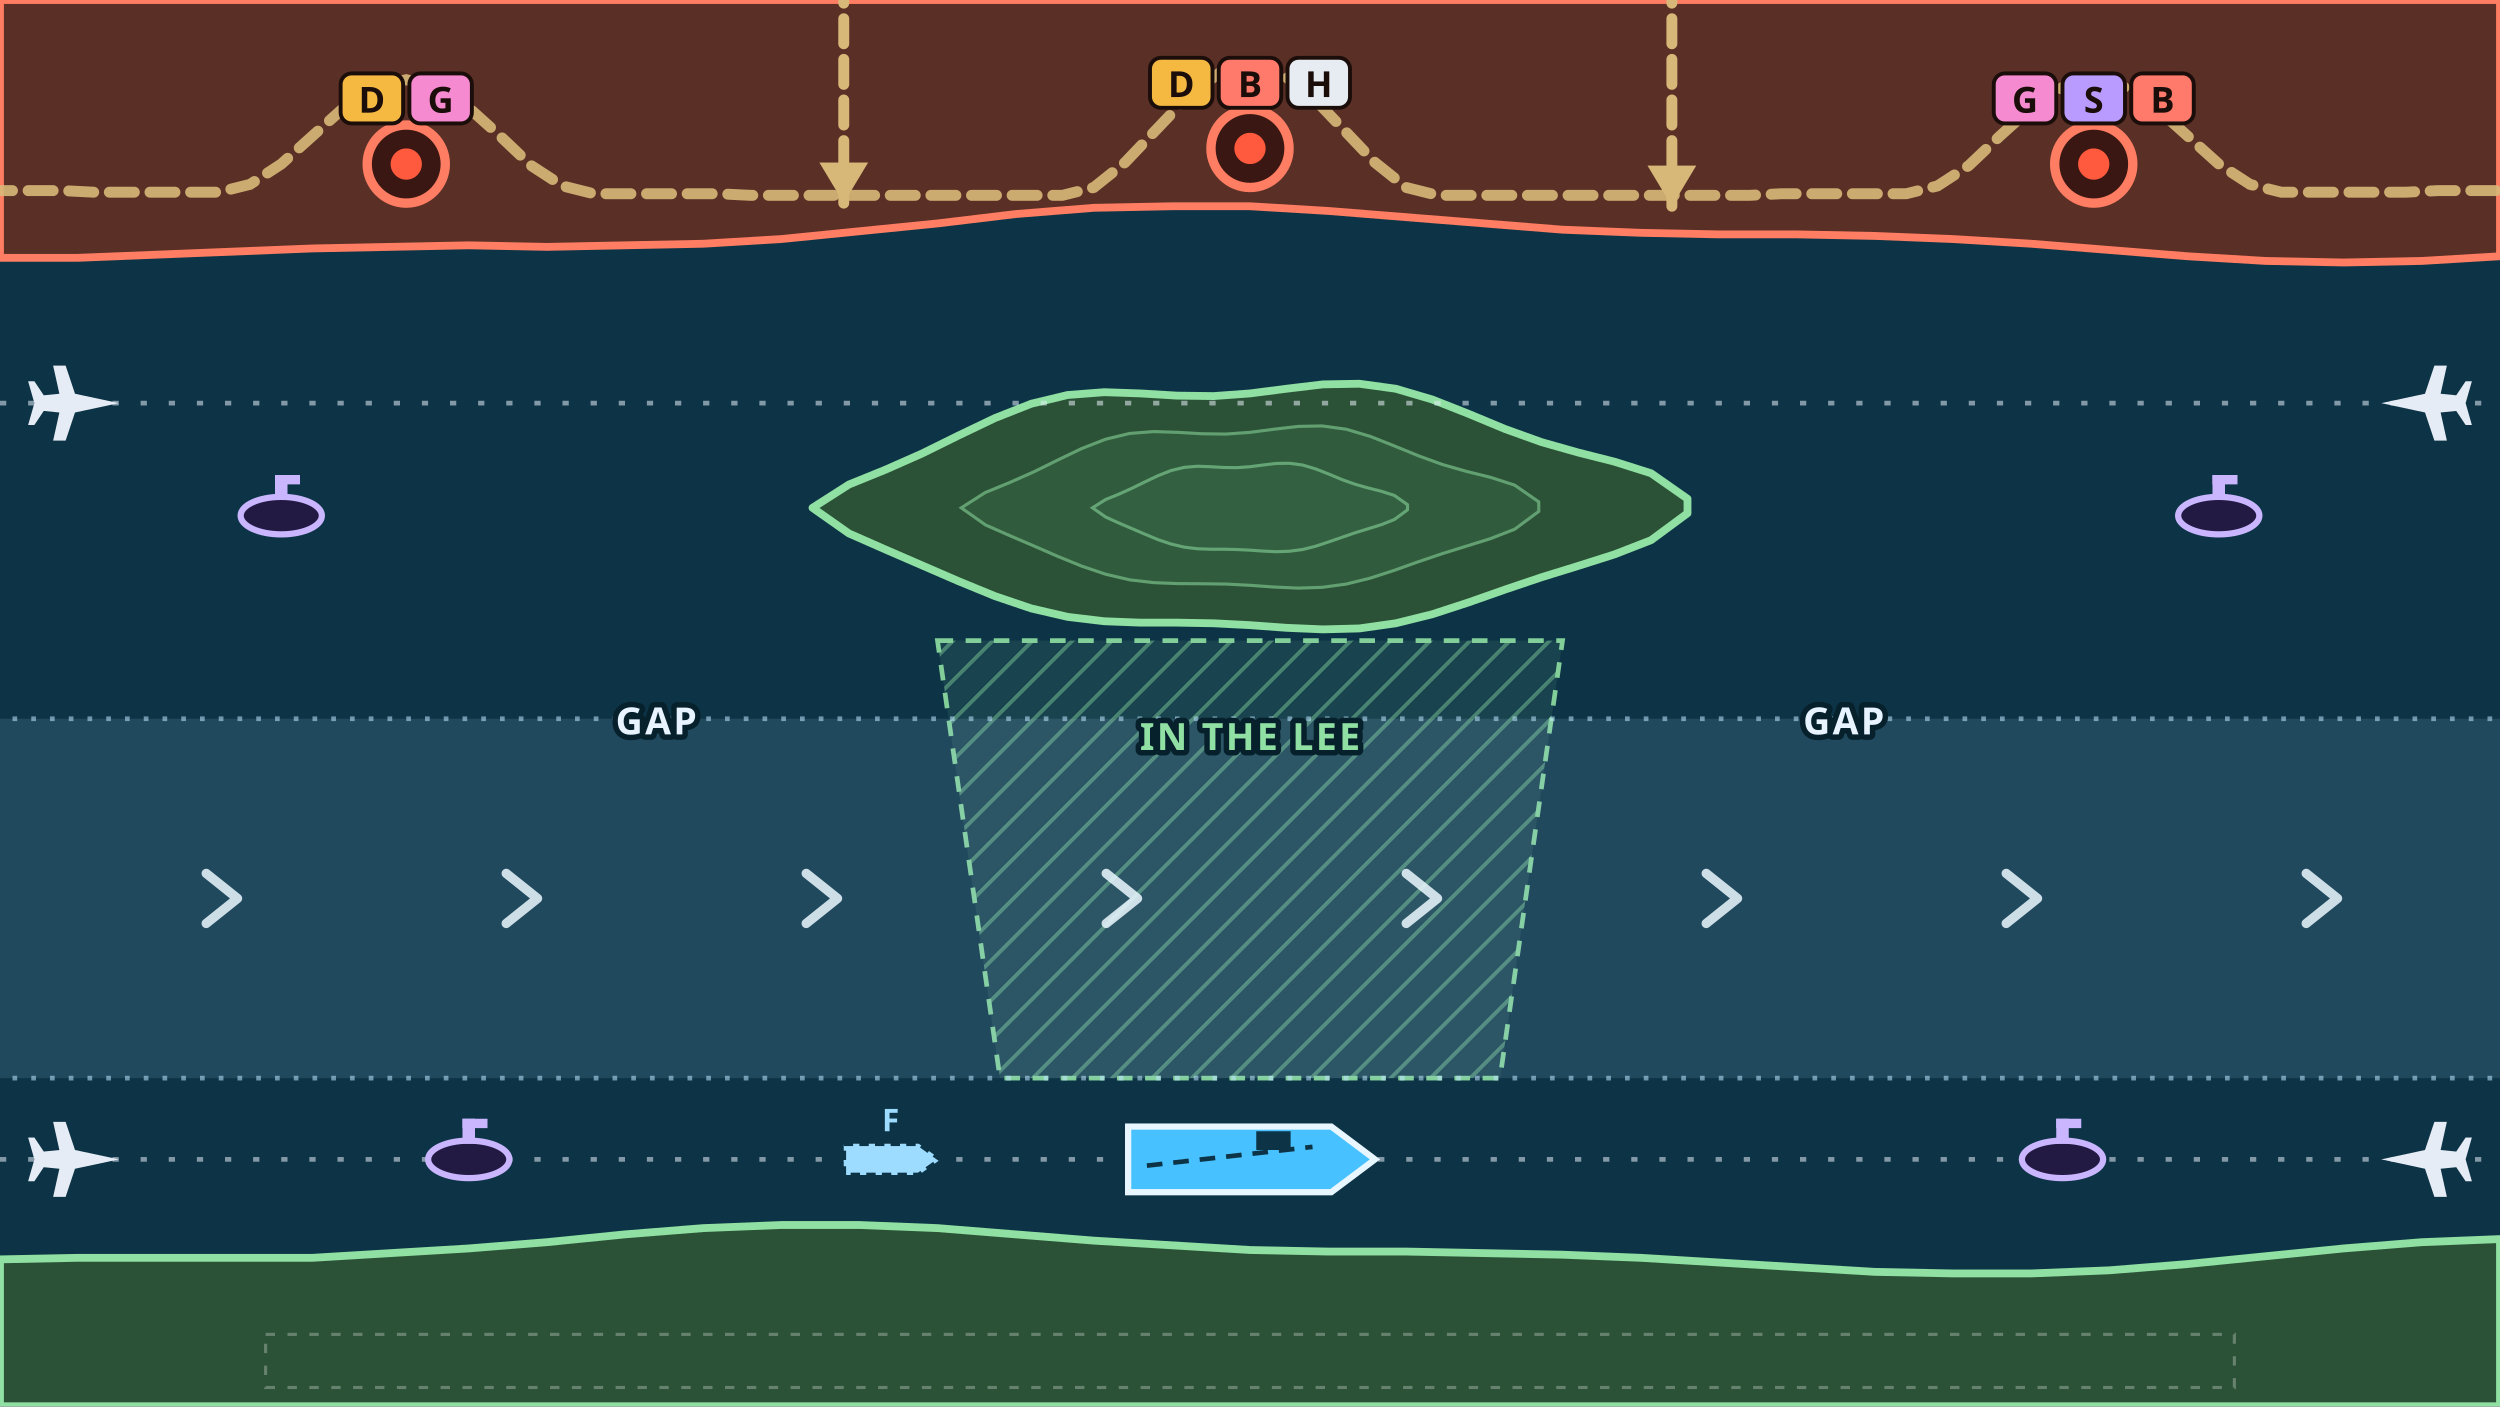
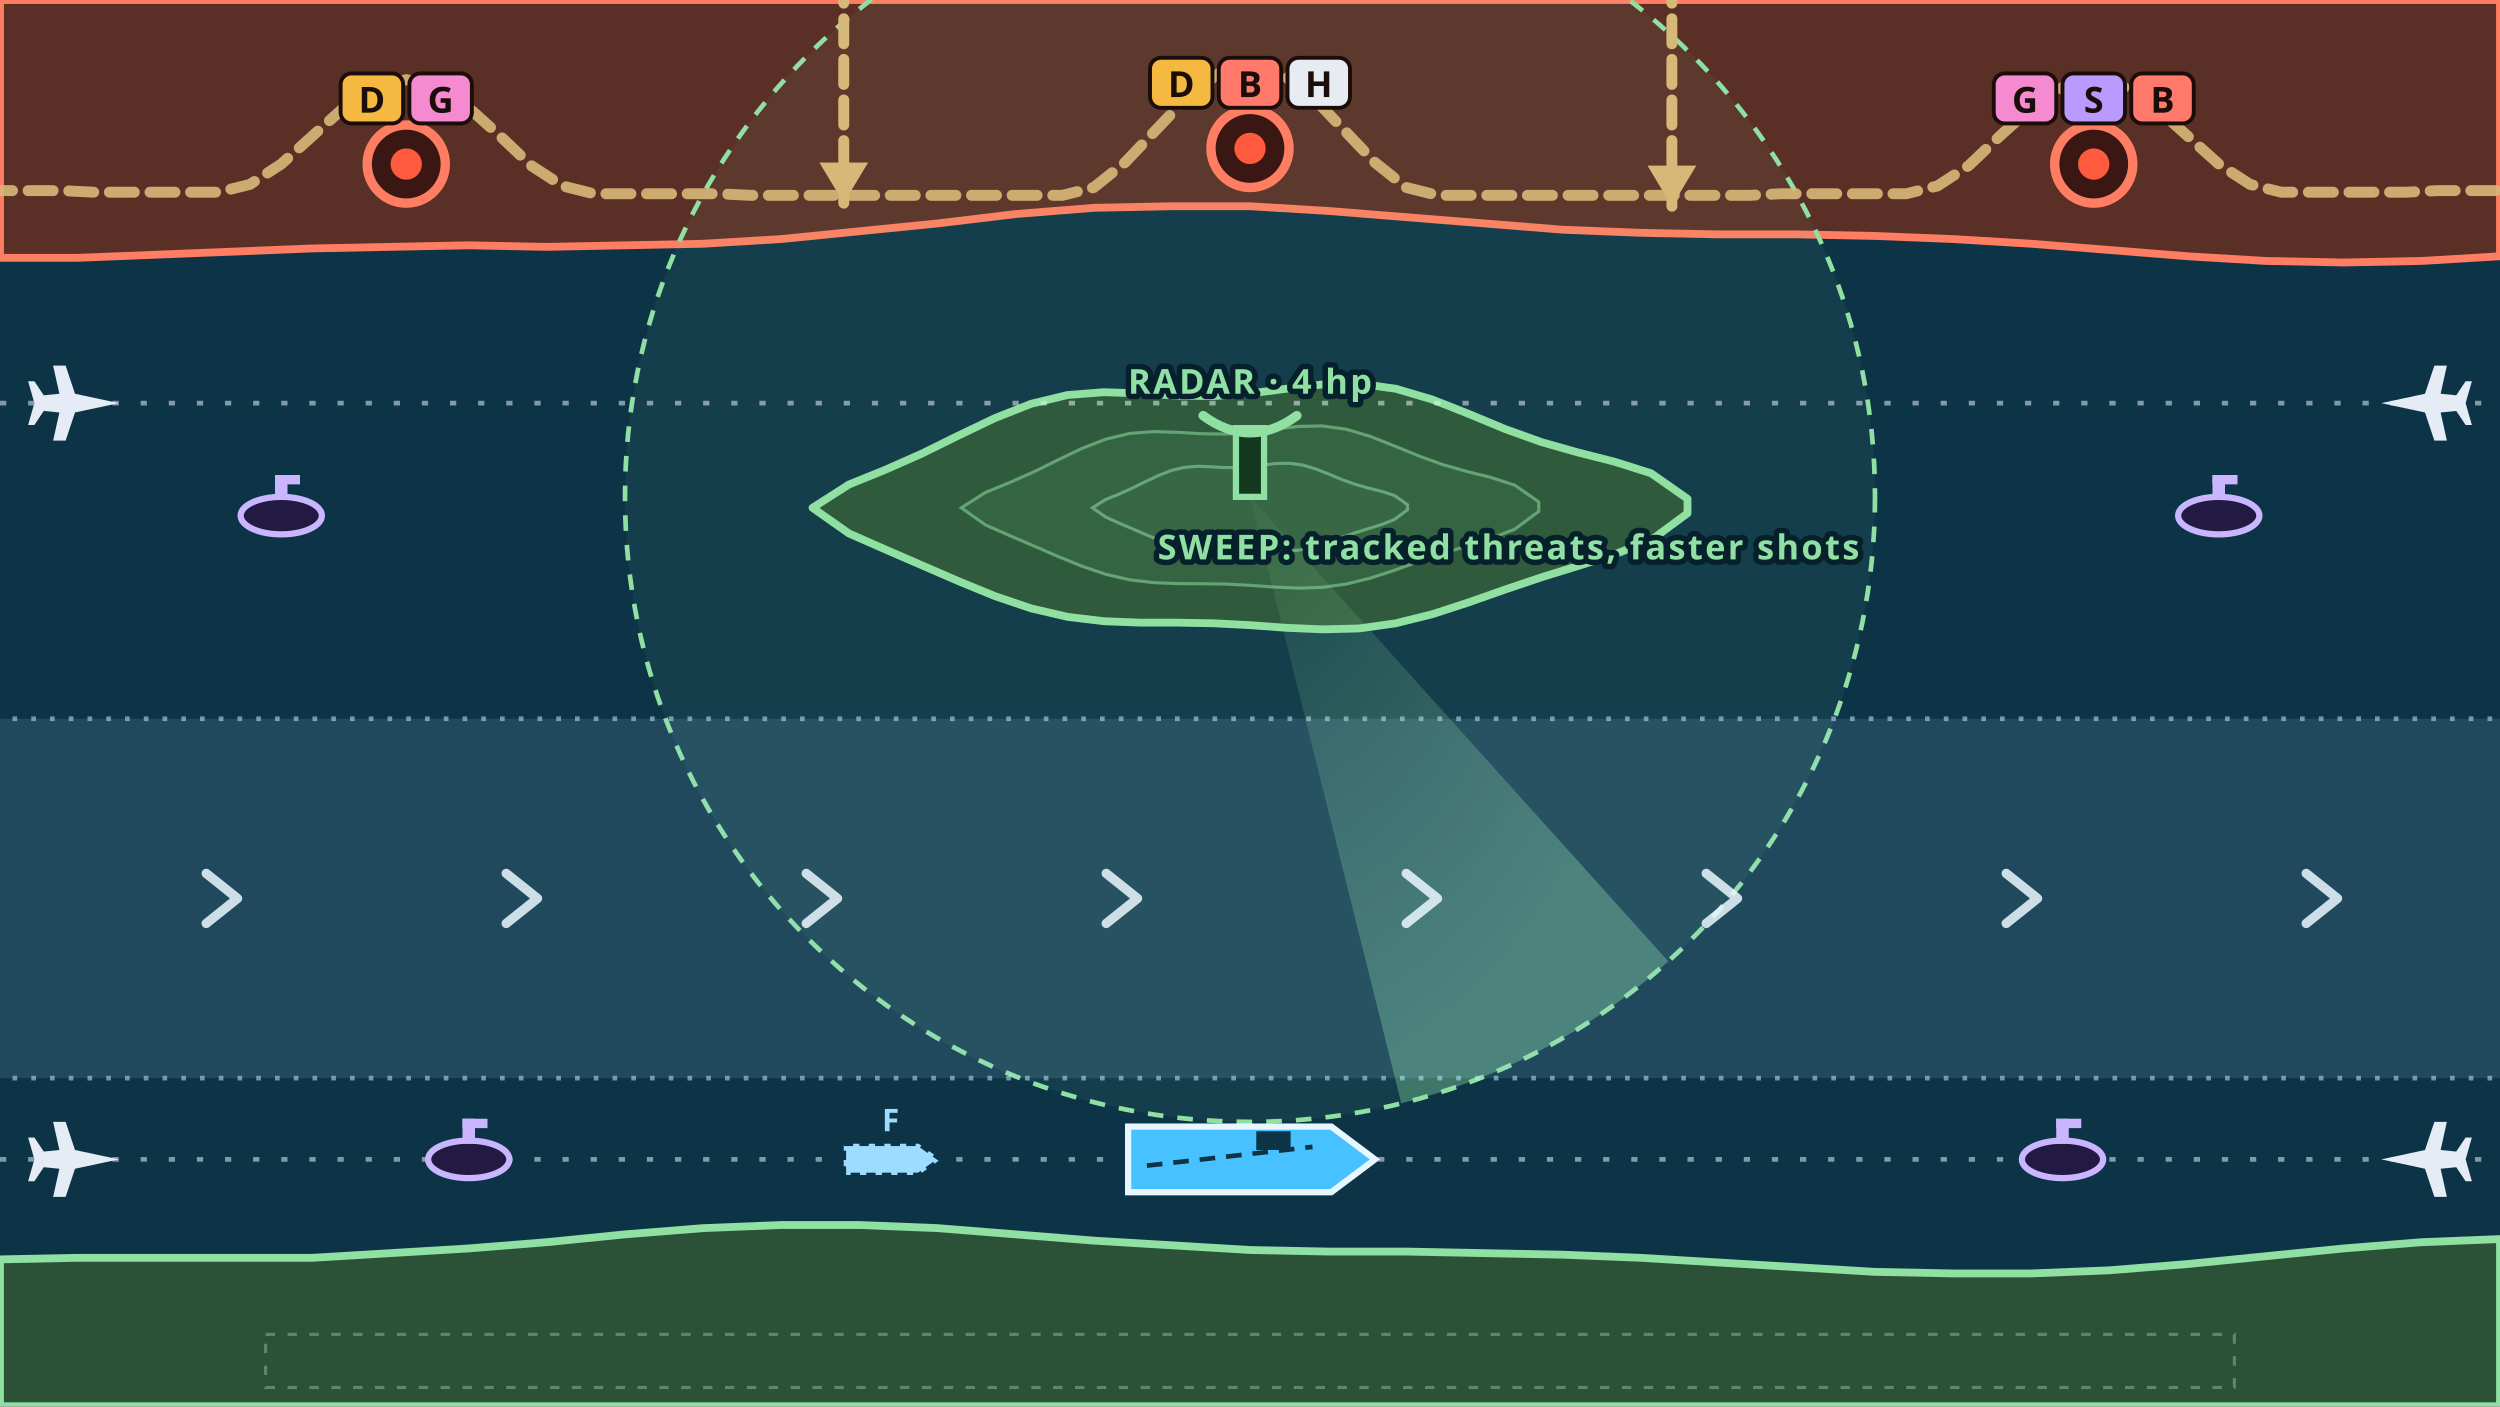
<svg xmlns="http://www.w3.org/2000/svg" viewBox="0 0 1600 900" font-family="'Barlow Condensed','Arial Narrow',system-ui,sans-serif" role="img" aria-label="Lee of Marrow layout">
  <defs>
    <pattern id="hatchG" width="18" height="18" patternUnits="userSpaceOnUse" patternTransform="rotate(45)">
      <rect width="18" height="18" fill="rgba(143,224,162,0.10)" />
      <line x1="0" y1="0" x2="0" y2="18" stroke="rgba(143,224,162,0.45)" stroke-width="5" />
    </pattern>
    <pattern id="hatchSand" width="20" height="20" patternUnits="userSpaceOnUse" patternTransform="rotate(-35)">
      <rect width="20" height="20" fill="rgba(216,192,138,0.16)" />
      <line x1="0" y1="0" x2="0" y2="20" stroke="rgba(216,192,138,0.42)" stroke-width="4" />
    </pattern>
    <linearGradient id="beam" x1="0" y1="1" x2="0" y2="0">
      <stop offset="0" stop-color="#fff3c4" stop-opacity=".7" />
      <stop offset="1" stop-color="#fff3c4" stop-opacity=".08" />
    </linearGradient>
+     <radialGradient id="sweep" cx="0" cy="0" r="1">
+       <stop offset="0" stop-color="#8fe0a2" stop-opacity=".05" />
+       <stop offset="1" stop-color="#8fe0a2" stop-opacity=".35" />
+     </radialGradient>
    <clipPath id="frame">
      <rect width="1600" height="900" />
    </clipPath>
  </defs>
  <g clip-path="url(#frame)">
    <rect width="1600" height="900" fill="#0d3446" />
    <polygon points="0,0 0,165 50,165 100,163 150,161 200,159 250,158 300,157 350,158 400,157 450,156 500,153 550,148 600,143 650,137 700,133 750,132 800,132 850,135 900,139 950,143 1000,147 1050,149 1100,150 1150,150 1200,151 1250,153 1300,156 1350,160 1400,164 1450,167 1500,168 1550,167 1600,164 1600,0" fill="#5a2f26" stroke="#ff7d62" stroke-width="5" stroke-linejoin="round" />
    <polygon points="520,325 543.3,310.1 566.7,300.6 590,290.3 613.3,278.8 636.7,267.6 660,258.4 683.3,252.8 706.7,251 730,251.8 753.3,253.2 776.7,253.5 800,251.8 823.3,248.8 846.7,246 870,245.6 893.3,248.8 916.7,255.7 940,264.9 963.3,274.6 986.7,283 1010,289.6 1033.3,295.5 1056.7,302.9 1080,319.2 1080,328.5 1056.7,345.7 1033.3,354.8 1010,362.2 986.7,369.4 963.3,377.3 940,385.5 916.7,393.1 893.3,398.9 870,402.2 846.7,402.8 823.3,401.8 800,400.1 776.7,398.9 753.3,398.5 730,398.5 706.7,397.6 683.3,394.8 660,389.4 636.7,381.5 613.3,371.9 590,361.8 566.7,351.7 543.3,341.4 520,325" fill="#2b5236" stroke="#8fe0a2" stroke-width="5" stroke-linejoin="round" />
    <polygon points="615.2,325 630.6,315.2 646,308.9 661.4,302.1 676.8,294.5 692.2,287.1 707.6,281.1 723,277.4 738.4,276.2 753.8,276.7 769.2,277.6 784.6,277.8 800,276.7 815.4,274.7 830.8,272.9 846.2,272.6 861.6,274.7 877,279.3 892.4,285.4 907.8,291.7 923.2,297.3 938.6,301.7 954,305.5 969.4,310.5 984.8,321.2 984.8,327.3 969.4,338.7 954,344.7 938.6,349.5 923.2,354.3 907.8,359.5 892.4,365 877,370 861.6,373.8 846.2,375.9 830.8,376.4 815.4,375.7 800,374.6 784.6,373.8 769.2,373.6 753.8,373.5 738.4,372.9 723,371.1 707.6,367.5 692.2,362.3 676.8,356 661.4,349.3 646,342.7 630.6,335.9 615.2,325" fill="#356443" stroke="#8fe0a2" stroke-width="2" opacity=".55" />
    <polygon points="699.2,325 707.6,319.7 716,316.3 724.4,312.5 732.8,308.4 741.2,304.4 749.6,301.1 758,299.1 766.4,298.4 774.8,298.7 783.2,299.2 791.6,299.3 800,298.7 808.4,297.6 816.8,296.6 825.2,296.5 833.6,297.6 842,300.1 850.4,303.4 858.8,306.9 867.2,309.9 875.6,312.3 884,314.4 892.4,317.1 900.8,323 900.8,326.3 892.4,332.5 884,335.8 875.6,338.4 867.2,341 858.8,343.9 850.4,346.8 842,349.6 833.6,351.7 825.2,352.8 816.8,353.1 808.4,352.7 800,352.1 791.6,351.7 783.2,351.5 774.8,351.5 766.4,351.2 758,350.2 749.6,348.2 741.2,345.4 732.8,341.9 724.4,338.3 716,334.7 707.6,330.9 699.2,325" fill="#356443" stroke="#8fe0a2" stroke-width="2" opacity=".55" />
    <polygon points="0,900 0,806 50,805 100,805 150,805 200,805 250,802 300,799 350,795 400,790 450,786 500,784 550,784 600,786 650,790 700,794 750,797 800,800 850,801 900,801 950,802 1000,803 1050,805 1100,808 1150,811 1200,814 1250,815 1300,815 1350,813 1400,809 1450,804 1500,799 1550,795 1600,793 1600,900" fill="#2b5236" stroke="#8fe0a2" stroke-width="5" stroke-linejoin="round" />
-     <polygon points="600,410 1000,410 960,690 640,690" fill="url(#hatchG)" stroke="#8fe0a2" stroke-width="3" stroke-dasharray="10 8" opacity=".9" />
+     <circle cx="800" cy="318" r="400" fill="rgba(143,224,162,0.06)" stroke="#8fe0a2" stroke-width="3" stroke-dasharray="10 9" />
+     <path d="M800,318 L1067.7,615.3 A400,400 0 0 1 896.8,706.1 Z" fill="url(#sweep)" />
    <polygon points="-40,460 -28,460 -16,460 -4,460 8,460 20,460 32,460 44,460 56,460 68,460 80,460 92,460 104,460 116,460 128,460 140,460 152,460 164,460 176,460 188,460 200,460 212,460 224,460 236,460 248,460 260,460 272,460 284,460 296,460 308,460 320,460 332,460 344,460 356,460 368,460 380,460 392,460 404,460 416,460 428,460 440,460 452,460 464,460 476,460 488,460 500,460 512,460 524,460 536,460 548,460 560,460 572,460 584,460 596,460 608,460 620,460 632,460 644,460 656,460 668,460 680,460 692,460 704,460 716,460 728,460 740,460 752,460 764,460 776,460 788,460 800,460 812,460 824,460 836,460 848,460 860,460 872,460 884,460 896,460 908,460 920,460 932,460 944,460 956,460 968,460 980,460 992,460 1004,460 1016,460 1028,460 1040,460 1052,460 1064,460 1076,460 1088,460 1100,460 1112,460 1124,460 1136,460 1148,460 1160,460 1172,460 1184,460 1196,460 1208,460 1220,460 1232,460 1244,460 1256,460 1268,460 1280,460 1292,460 1304,460 1316,460 1328,460 1340,460 1352,460 1364,460 1376,460 1388,460 1400,460 1412,460 1424,460 1436,460 1448,460 1460,460 1472,460 1484,460 1496,460 1508,460 1520,460 1532,460 1544,460 1556,460 1568,460 1580,460 1592,460 1604,460 1616,460 1628,460 1640,460 1640,690 1628,690 1616,690 1604,690 1592,690 1580,690 1568,690 1556,690 1544,690 1532,690 1520,690 1508,690 1496,690 1484,690 1472,690 1460,690 1448,690 1436,690 1424,690 1412,690 1400,690 1388,690 1376,690 1364,690 1352,690 1340,690 1328,690 1316,690 1304,690 1292,690 1280,690 1268,690 1256,690 1244,690 1232,690 1220,690 1208,690 1196,690 1184,690 1172,690 1160,690 1148,690 1136,690 1124,690 1112,690 1100,690 1088,690 1076,690 1064,690 1052,690 1040,690 1028,690 1016,690 1004,690 992,690 980,690 968,690 956,690 944,690 932,690 920,690 908,690 896,690 884,690 872,690 860,690 848,690 836,690 824,690 812,690 800,690 788,690 776,690 764,690 752,690 740,690 728,690 716,690 704,690 692,690 680,690 668,690 656,690 644,690 632,690 620,690 608,690 596,690 584,690 572,690 560,690 548,690 536,690 524,690 512,690 500,690 488,690 476,690 464,690 452,690 440,690 428,690 416,690 404,690 392,690 380,690 368,690 356,690 344,690 332,690 320,690 308,690 296,690 284,690 272,690 260,690 248,690 236,690 224,690 212,690 200,690 188,690 176,690 164,690 152,690 140,690 128,690 116,690 104,690 92,690 80,690 68,690 56,690 44,690 32,690 20,690 8,690 -4,690 -16,690 -28,690 -40,690" fill="rgba(170, 220, 255, 0.13)" stroke="none" />
    <polyline points="-40,460 -28,460 -16,460 -4,460 8,460 20,460 32,460 44,460 56,460 68,460 80,460 92,460 104,460 116,460 128,460 140,460 152,460 164,460 176,460 188,460 200,460 212,460 224,460 236,460 248,460 260,460 272,460 284,460 296,460 308,460 320,460 332,460 344,460 356,460 368,460 380,460 392,460 404,460 416,460 428,460 440,460 452,460 464,460 476,460 488,460 500,460 512,460 524,460 536,460 548,460 560,460 572,460 584,460 596,460 608,460 620,460 632,460 644,460 656,460 668,460 680,460 692,460 704,460 716,460 728,460 740,460 752,460 764,460 776,460 788,460 800,460 812,460 824,460 836,460 848,460 860,460 872,460 884,460 896,460 908,460 920,460 932,460 944,460 956,460 968,460 980,460 992,460 1004,460 1016,460 1028,460 1040,460 1052,460 1064,460 1076,460 1088,460 1100,460 1112,460 1124,460 1136,460 1148,460 1160,460 1172,460 1184,460 1196,460 1208,460 1220,460 1232,460 1244,460 1256,460 1268,460 1280,460 1292,460 1304,460 1316,460 1328,460 1340,460 1352,460 1364,460 1376,460 1388,460 1400,460 1412,460 1424,460 1436,460 1448,460 1460,460 1472,460 1484,460 1496,460 1508,460 1520,460 1532,460 1544,460 1556,460 1568,460 1580,460 1592,460 1604,460 1616,460 1628,460 1640,460" fill="none" stroke="rgba(190, 230, 255, 0.55)" stroke-width="3" stroke-dasharray="3 9" />
    <polyline points="-40,690 -28,690 -16,690 -4,690 8,690 20,690 32,690 44,690 56,690 68,690 80,690 92,690 104,690 116,690 128,690 140,690 152,690 164,690 176,690 188,690 200,690 212,690 224,690 236,690 248,690 260,690 272,690 284,690 296,690 308,690 320,690 332,690 344,690 356,690 368,690 380,690 392,690 404,690 416,690 428,690 440,690 452,690 464,690 476,690 488,690 500,690 512,690 524,690 536,690 548,690 560,690 572,690 584,690 596,690 608,690 620,690 632,690 644,690 656,690 668,690 680,690 692,690 704,690 716,690 728,690 740,690 752,690 764,690 776,690 788,690 800,690 812,690 824,690 836,690 848,690 860,690 872,690 884,690 896,690 908,690 920,690 932,690 944,690 956,690 968,690 980,690 992,690 1004,690 1016,690 1028,690 1040,690 1052,690 1064,690 1076,690 1088,690 1100,690 1112,690 1124,690 1136,690 1148,690 1160,690 1172,690 1184,690 1196,690 1208,690 1220,690 1232,690 1244,690 1256,690 1268,690 1280,690 1292,690 1304,690 1316,690 1328,690 1340,690 1352,690 1364,690 1376,690 1388,690 1400,690 1412,690 1424,690 1436,690 1448,690 1460,690 1472,690 1484,690 1496,690 1508,690 1520,690 1532,690 1544,690 1556,690 1568,690 1580,690 1592,690 1604,690 1616,690 1628,690 1640,690" fill="none" stroke="rgba(190, 230, 255, 0.55)" stroke-width="3" stroke-dasharray="3 9" />
    <polyline points="132,591 152,575 132,559" fill="none" stroke="rgba(235, 248, 255, 0.85)" stroke-width="6" stroke-linecap="round" stroke-linejoin="round" />
    <polyline points="324,591 344,575 324,559" fill="none" stroke="rgba(235, 248, 255, 0.85)" stroke-width="6" stroke-linecap="round" stroke-linejoin="round" />
    <polyline points="516,591 536,575 516,559" fill="none" stroke="rgba(235, 248, 255, 0.85)" stroke-width="6" stroke-linecap="round" stroke-linejoin="round" />
    <polyline points="708,591 728,575 708,559" fill="none" stroke="rgba(235, 248, 255, 0.85)" stroke-width="6" stroke-linecap="round" stroke-linejoin="round" />
    <polyline points="900,591 920,575 900,559" fill="none" stroke="rgba(235, 248, 255, 0.85)" stroke-width="6" stroke-linecap="round" stroke-linejoin="round" />
    <polyline points="1092,591 1112,575 1092,559" fill="none" stroke="rgba(235, 248, 255, 0.85)" stroke-width="6" stroke-linecap="round" stroke-linejoin="round" />
    <polyline points="1284,591 1304,575 1284,559" fill="none" stroke="rgba(235, 248, 255, 0.85)" stroke-width="6" stroke-linecap="round" stroke-linejoin="round" />
    <polyline points="1476,591 1496,575 1476,559" fill="none" stroke="rgba(235, 248, 255, 0.85)" stroke-width="6" stroke-linecap="round" stroke-linejoin="round" />
    <polyline points="-60,122 -40,122 -20,122 0,122 20,122 40,122 60,123 80,123 100,123 120,123 140,123 160,118 180,105 200,87 220,69 240,56 260,51 280,56 300,69 320,87 340,106 360,119 380,124 400,124 420,124 440,124 460,124 480,125 500,125 520,125 540,125 560,125 580,125 600,125 620,125 640,125 660,125 680,125 700,120 720,104 740,83 760,62 780,47 800,41 820,47 840,62 860,83 880,104 900,120 920,125 940,125 960,125 980,125 1000,125 1020,125 1040,125 1060,125 1080,125 1100,125 1120,125 1140,124 1160,124 1180,124 1200,124 1220,124 1240,119 1260,106 1280,87 1300,69 1320,56 1340,51 1360,56 1380,69 1400,87 1420,105 1440,118 1460,123 1480,123 1500,123 1520,123 1540,123 1560,122 1580,122 1600,122 1620,122 1640,122 1660,122" fill="none" stroke="#d8b878" stroke-width="7" stroke-dasharray="16 10" stroke-linecap="round" opacity=".9" />
    <line x1="540" y1="-40" x2="540" y2="130" stroke="#d8b878" stroke-width="7" stroke-dasharray="16 10" stroke-linecap="round" />
    <polygon points="524.4,104 540,130 555.6,104" fill="#d8b878" />
    <line x1="1070" y1="-40" x2="1070" y2="132" stroke="#d8b878" stroke-width="7" stroke-dasharray="16 10" stroke-linecap="round" />
    <polygon points="1054.4,106 1070,132 1085.6,106" fill="#d8b878" />
    <line x1="0" y1="258" x2="1600" y2="258" stroke="rgba(230, 236, 245, 0.55)" stroke-width="3" stroke-dasharray="4 14" />
    <polygon points="76,258 48,252 42,234 34,234 38,252 28,253 22,244 18,244 22,258 18,272 22,272 28,263 38,264 34,282 42,282 48,264" fill="#e6ecf5" />
    <polygon points="1524,258 1552,252 1558,234 1566,234 1562,252 1572,253 1578,244 1582,244 1578,258 1582,272 1578,272 1572,263 1562,264 1566,282 1558,282 1552,264" fill="#e6ecf5" />
    <line x1="0" y1="742" x2="1600" y2="742" stroke="rgba(230, 236, 245, 0.55)" stroke-width="3" stroke-dasharray="4 14" />
    <polygon points="76,742 48,736 42,718 34,718 38,736 28,737 22,728 18,728 22,742 18,756 22,756 28,747 38,748 34,766 42,766 48,748" fill="#e6ecf5" />
    <polygon points="1524,742 1552,736 1558,718 1566,718 1562,736 1572,737 1578,728 1582,728 1578,742 1582,756 1578,756 1572,747 1562,748 1566,766 1558,766 1552,748" fill="#e6ecf5" />
    <g>
      <ellipse cx="180" cy="330" rx="26" ry="12" fill="#231a44" stroke="#c9b6ff" stroke-width="4" />
      <rect x="176" y="304" width="8" height="16" fill="#c9b6ff" />
      <rect x="176" y="304" width="16" height="6" fill="#c9b6ff" />
    </g>
    <g>
      <ellipse cx="1420" cy="330" rx="26" ry="12" fill="#231a44" stroke="#c9b6ff" stroke-width="4" />
      <rect x="1416" y="304" width="8" height="16" fill="#c9b6ff" />
      <rect x="1416" y="304" width="16" height="6" fill="#c9b6ff" />
    </g>
    <g>
      <ellipse cx="300" cy="742" rx="26" ry="12" fill="#231a44" stroke="#c9b6ff" stroke-width="4" />
      <rect x="296" y="716" width="8" height="16" fill="#c9b6ff" />
      <rect x="296" y="716" width="16" height="6" fill="#c9b6ff" />
    </g>
    <g>
      <ellipse cx="1320" cy="742" rx="26" ry="12" fill="#231a44" stroke="#c9b6ff" stroke-width="4" />
      <rect x="1316" y="716" width="8" height="16" fill="#c9b6ff" />
      <rect x="1316" y="716" width="16" height="6" fill="#c9b6ff" />
    </g>
    <rect x="170" y="854" width="1260" height="34" fill="none" stroke="rgba(255,255,255,0.28)" stroke-width="2" stroke-dasharray="6 8" />
-     <text x="800" y="480" font-size="24" font-weight="800" fill="#8fe0a2" text-anchor="middle" letter-spacing="1.5" paint-order="stroke" stroke="#06202c" stroke-width="7" stroke-linejoin="round">IN THE LEE</text>
-     <text x="420" y="470" font-size="24" font-weight="800" fill="#e7f3ff" text-anchor="middle" letter-spacing="1.5" paint-order="stroke" stroke="#06202c" stroke-width="7" stroke-linejoin="round">GAP</text>
-     <text x="1180" y="470" font-size="24" font-weight="800" fill="#e7f3ff" text-anchor="middle" letter-spacing="1.5" paint-order="stroke" stroke="#06202c" stroke-width="7" stroke-linejoin="round">GAP</text>
+     <g>
+       <rect x="791" y="274" width="18" height="44" fill="#15391f" stroke="#8fe0a2" stroke-width="4" />
+       <path d="M770,266 Q800,288 830,266" fill="none" stroke="#8fe0a2" stroke-width="6" stroke-linecap="round" />
+       <text x="800" y="252" font-size="22" font-weight="800" fill="#8fe0a2" text-anchor="middle" letter-spacing="1.5" paint-order="stroke" stroke="#06202c" stroke-width="7" stroke-linejoin="round">RADAR · 4 hp</text>
+       <text x="1190" y="358" font-size="22" font-weight="800" fill="#8fe0a2" text-anchor="end" letter-spacing="1.5" paint-order="stroke" stroke="#06202c" stroke-width="7" stroke-linejoin="round">SWEEP: tracked threats, faster shots</text>
+     </g>
    <g>
      <circle cx="260" cy="105" r="25" fill="#3a1712" stroke="#ff7d62" stroke-width="6" />
      <circle cx="260" cy="105" r="10" fill="#ff5a3d" />
    </g>
    <g>
      <rect x="218" y="47" width="40" height="32" rx="7" fill="#f5b942" stroke="#1b0d0a" stroke-width="2.5" />
      <text x="238" y="64" font-size="23" font-weight="800" fill="#1b0d0a" text-anchor="middle" dominant-baseline="middle">D</text>
    </g>
    <g>
      <rect x="262" y="47" width="40" height="32" rx="7" fill="#f58ad0" stroke="#1b0d0a" stroke-width="2.5" />
      <text x="282" y="64" font-size="23" font-weight="800" fill="#1b0d0a" text-anchor="middle" dominant-baseline="middle">G</text>
    </g>
    <g>
      <circle cx="800" cy="95" r="25" fill="#3a1712" stroke="#ff7d62" stroke-width="6" />
      <circle cx="800" cy="95" r="10" fill="#ff5a3d" />
    </g>
    <g>
      <rect x="736" y="37" width="40" height="32" rx="7" fill="#f5b942" stroke="#1b0d0a" stroke-width="2.5" />
      <text x="756" y="54" font-size="23" font-weight="800" fill="#1b0d0a" text-anchor="middle" dominant-baseline="middle">D</text>
    </g>
    <g>
      <rect x="780" y="37" width="40" height="32" rx="7" fill="#ff7a6b" stroke="#1b0d0a" stroke-width="2.5" />
      <text x="800" y="54" font-size="23" font-weight="800" fill="#1b0d0a" text-anchor="middle" dominant-baseline="middle">B</text>
    </g>
    <g>
      <rect x="824" y="37" width="40" height="32" rx="7" fill="#e7ecf3" stroke="#1b0d0a" stroke-width="2.5" />
      <text x="844" y="54" font-size="23" font-weight="800" fill="#1b0d0a" text-anchor="middle" dominant-baseline="middle">H</text>
    </g>
    <g>
      <circle cx="1340" cy="105" r="25" fill="#3a1712" stroke="#ff7d62" stroke-width="6" />
      <circle cx="1340" cy="105" r="10" fill="#ff5a3d" />
    </g>
    <g>
      <rect x="1276" y="47" width="40" height="32" rx="7" fill="#f58ad0" stroke="#1b0d0a" stroke-width="2.5" />
      <text x="1296" y="64" font-size="23" font-weight="800" fill="#1b0d0a" text-anchor="middle" dominant-baseline="middle">G</text>
    </g>
    <g>
      <rect x="1320" y="47" width="40" height="32" rx="7" fill="#b99bff" stroke="#1b0d0a" stroke-width="2.5" />
      <text x="1340" y="64" font-size="23" font-weight="800" fill="#1b0d0a" text-anchor="middle" dominant-baseline="middle">S</text>
    </g>
    <g>
      <rect x="1364" y="47" width="40" height="32" rx="7" fill="#ff7a6b" stroke="#1b0d0a" stroke-width="2.5" />
      <text x="1384" y="64" font-size="23" font-weight="800" fill="#1b0d0a" text-anchor="middle" dominant-baseline="middle">B</text>
    </g>
    <g>
      <polygon points="540,732 588,732 602,742 588,752 540,752" fill="#9ddcff" stroke="#0d3446" stroke-width="3" stroke-dasharray="6 4" />
      <text x="570" y="724" font-size="20" font-weight="800" fill="#9ddcff" text-anchor="middle">F</text>
    </g>
    <g>
      <polygon points="722,721 852,721 880,742 852,763 722,763" fill="#47c1ff" stroke="#e8f7ff" stroke-width="4" />
      <rect x="804" y="724" width="22" height="12" fill="#0d3446" />
      <line x1="734" y1="746" x2="840" y2="734" stroke="#0d3446" stroke-width="3" stroke-dasharray="10 7" />
    </g>
  </g>
</svg>
